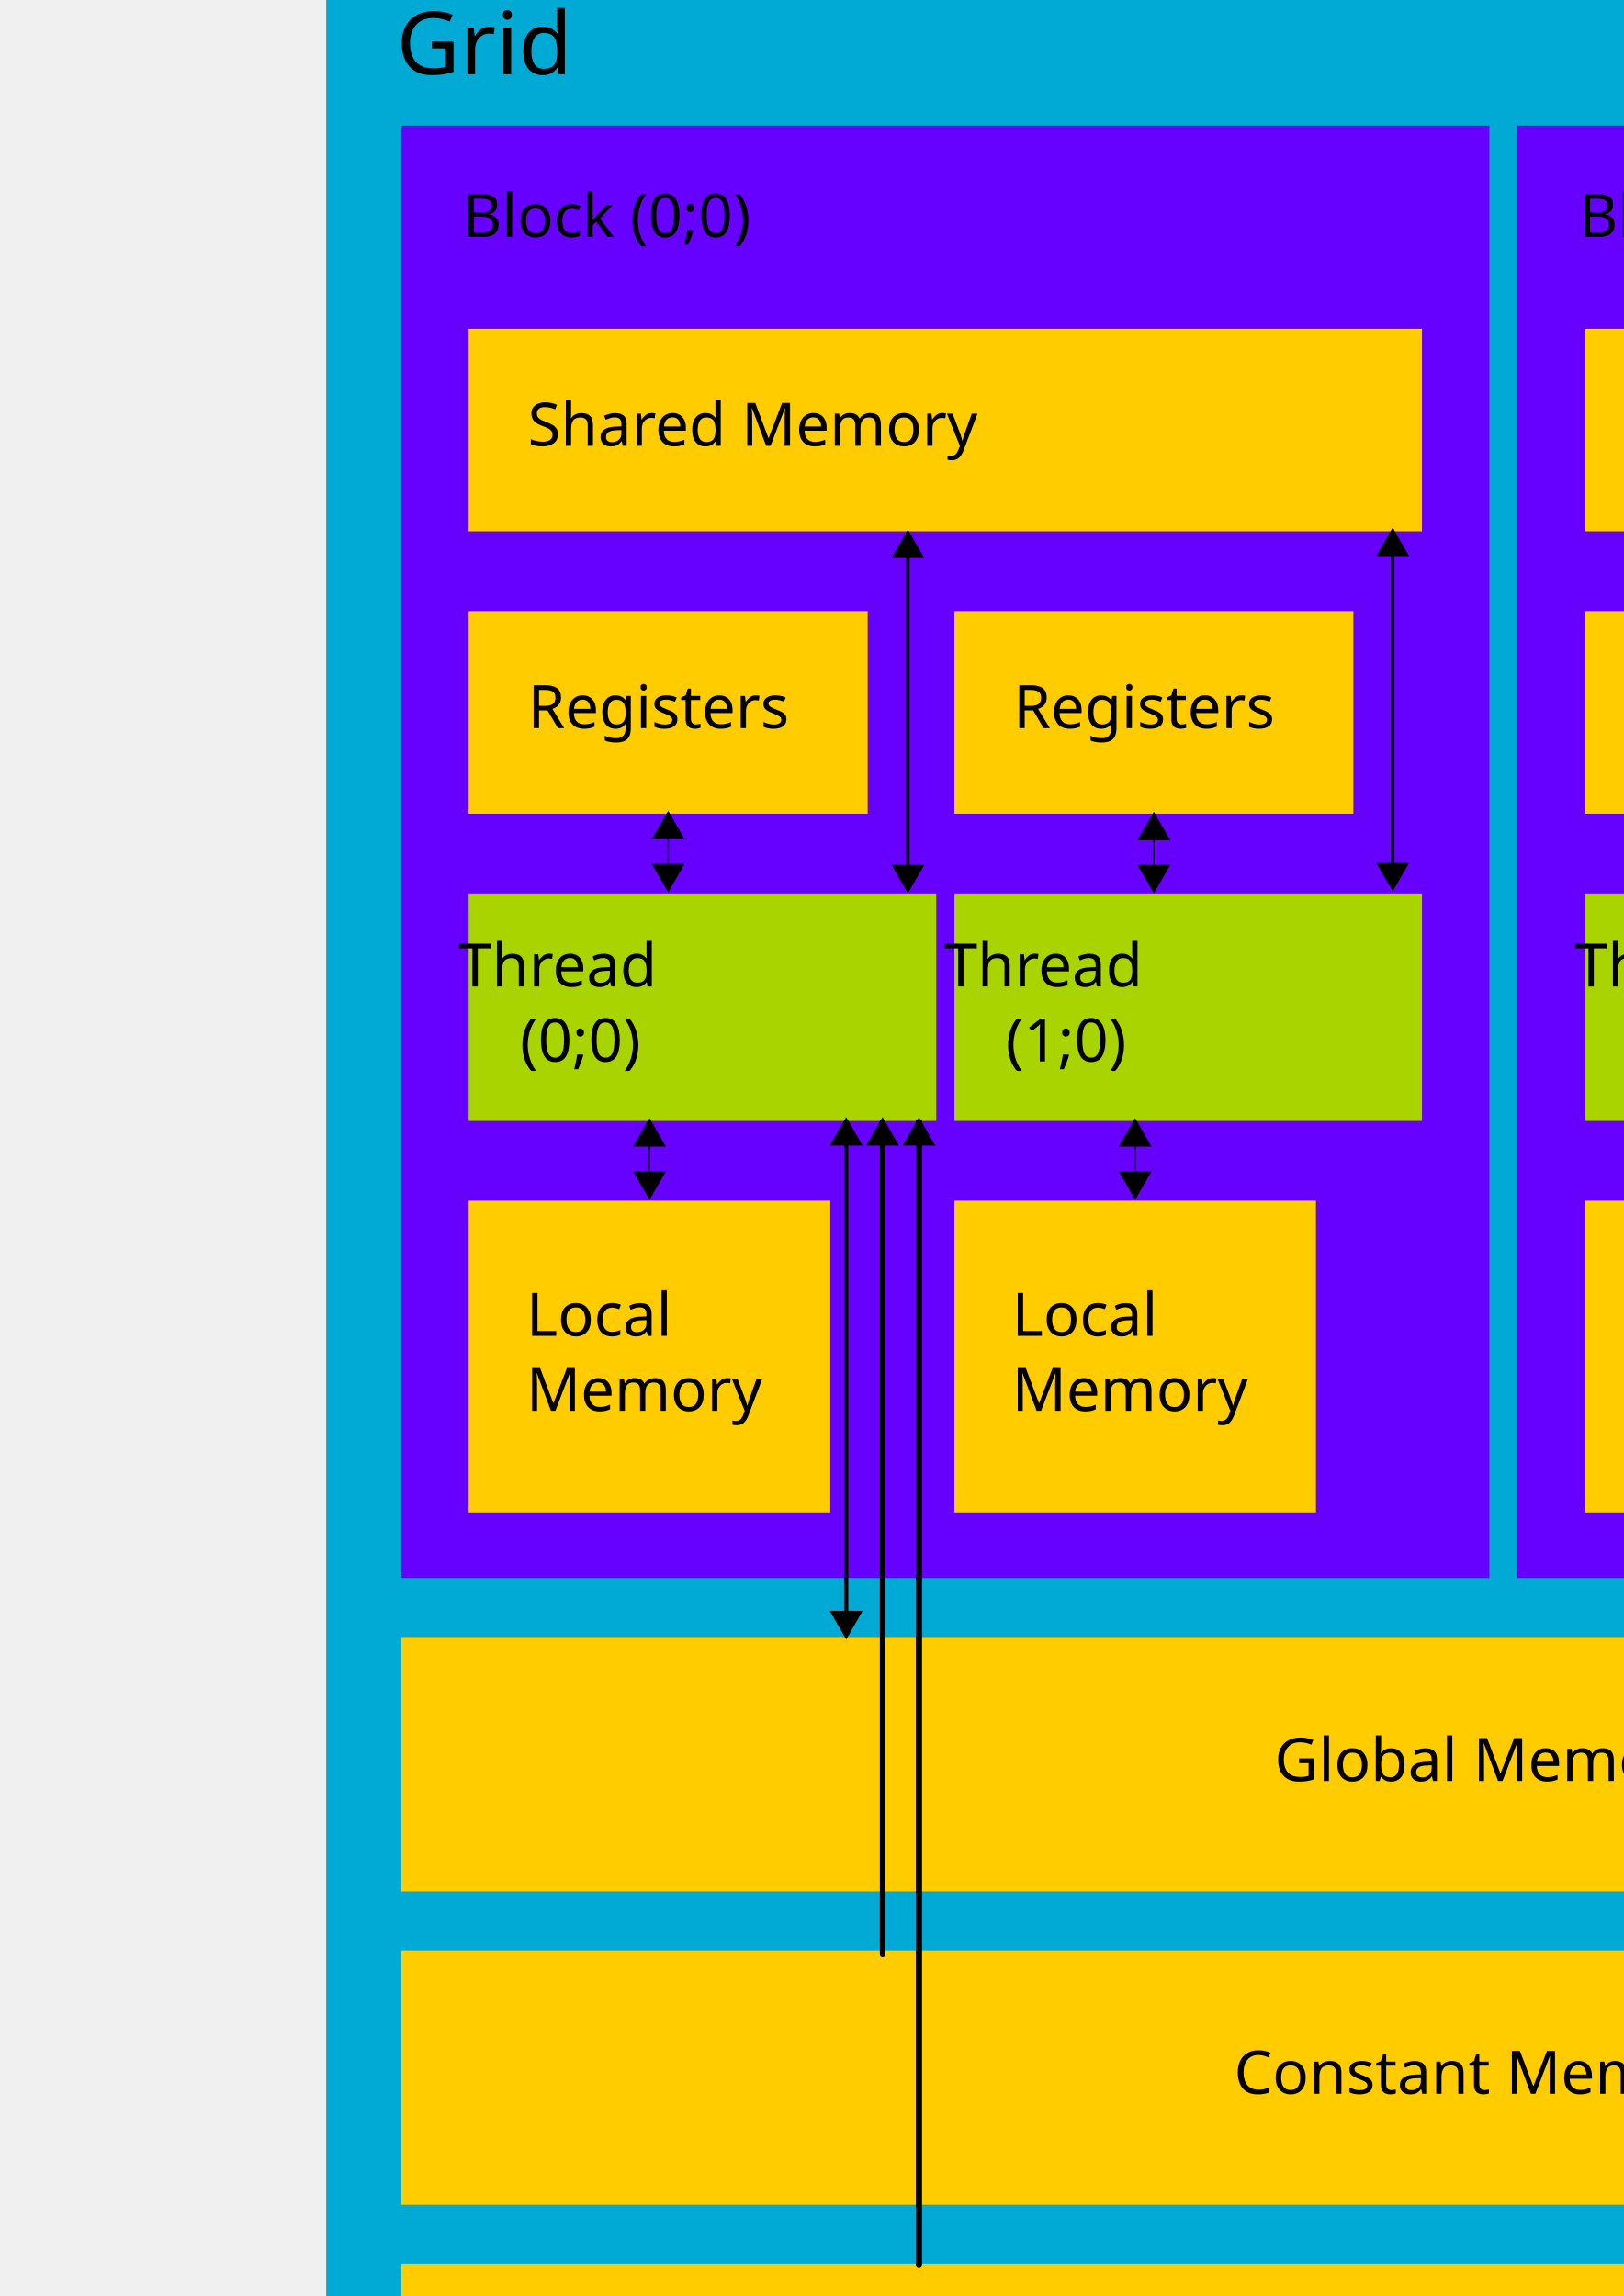
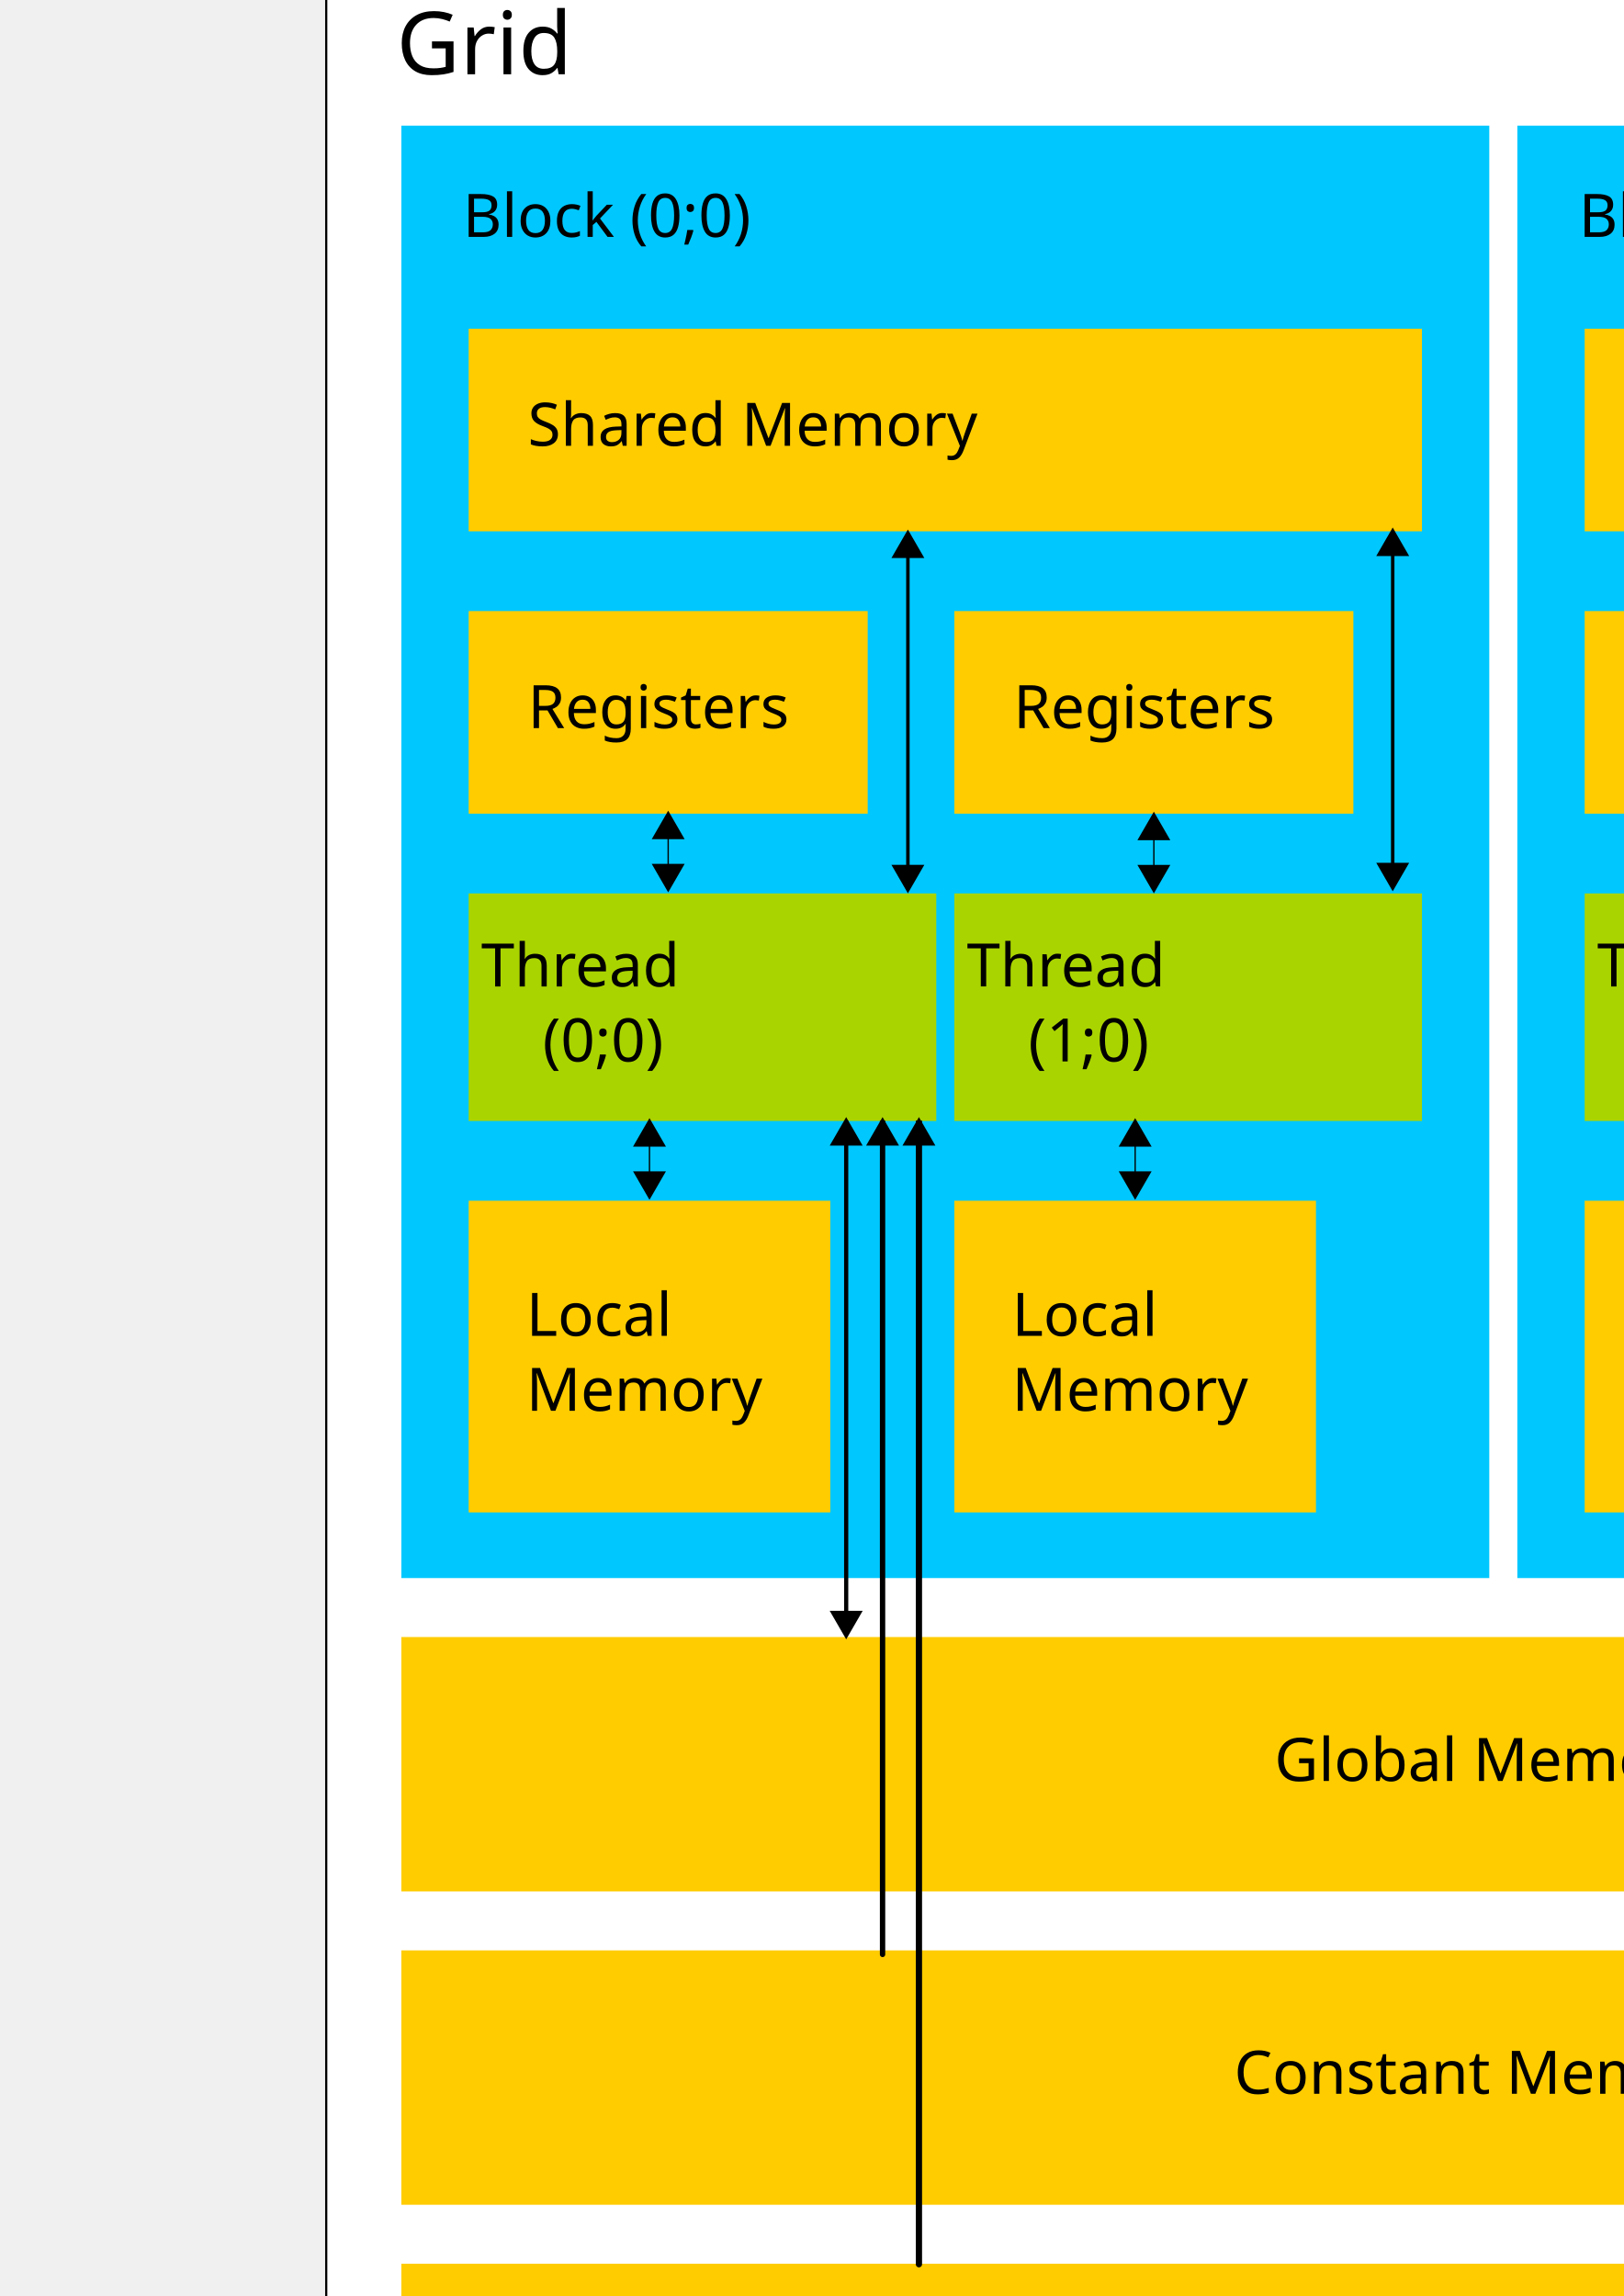
<svg xmlns="http://www.w3.org/2000/svg" width="210mm" height="297mm" viewBox="0 0 744.094 1052.362" id="svg9657" version="1.1">
  <defs id="defs9659" />
  <g id="layer1">
    <flowRoot style="font-style:normal;font-weight:normal;font-size:40px;line-height:125%;font-family:sans-serif;letter-spacing:0px;word-spacing:0px;fill:#000000;fill-opacity:1;stroke:none;stroke-width:1px;stroke-linecap:butt;stroke-linejoin:miter;stroke-opacity:1" id="flowRoot9798" xml:space="preserve">
      <flowRegion id="flowRegion9800">
        <rect y="276.648" x="-205.714" height="58.571" width="421.429" id="rect9802" />
      </flowRegion>
      <flowPara id="flowPara9804" />
    </flowRoot>
    <flowRoot style="font-style:normal;font-weight:normal;font-size:40px;line-height:125%;font-family:sans-serif;letter-spacing:0px;word-spacing:0px;fill:#000000;fill-opacity:1;stroke:none;stroke-width:1px;stroke-linecap:butt;stroke-linejoin:miter;stroke-opacity:1" id="flowRoot9806" xml:space="preserve">
      <flowRegion id="flowRegion9808">
        <rect y="162.362" x="-152.857" height="41.429" width="24.286" id="rect9810" />
      </flowRegion>
      <flowPara id="flowPara9812" />
    </flowRoot>
-     <rect style="fill:#00aad4;fill-opacity:1" id="rect11427" width="1078.843" height="1206.122" x="149.503" y="-20.42" />
+     <rect style="fill:#ffffff;fill-opacity:1;stroke:#000000;stroke-opacity:1" id="rect11427" width="1078.843" height="1206.122" x="149.503" y="-20.42" />
    <g id="g10603" transform="matrix(1.007984,0,0,1,6.269912,9.30585)">
      <rect style="fill:#ffcc00" id="rect9792-1-2" width="1002" height="116.593" x="176.247" y="741.022" />
      <text xml:space="preserve" style="font-style:normal;font-weight:normal;font-size:40px;line-height:125%;font-family:sans-serif;letter-spacing:0px;word-spacing:0px;fill:#000000;fill-opacity:1;stroke:none;stroke-width:1px;stroke-linecap:butt;stroke-linejoin:miter;stroke-opacity:1" x="573.195" y="807" id="text9794-5-2">
        <tspan id="tspan9985-5" x="573.195" y="807" style="font-size:27.5px">Global Memory</tspan>
      </text>
    </g>
    <g id="g10608" transform="matrix(1.007984,0,0,1,12.82755,-30.41562)">
      <rect style="fill:#ffcc00" id="rect9792-1-2-0" width="1002" height="116.593" x="169.741" y="924.365" />
      <text xml:space="preserve" style="font-style:normal;font-weight:normal;font-size:40px;line-height:125%;font-family:sans-serif;letter-spacing:0px;word-spacing:0px;fill:#000000;fill-opacity:1;stroke:none;stroke-width:1px;stroke-linecap:butt;stroke-linejoin:miter;stroke-opacity:1" x="548.347" y="990.074" id="text9794-5-2-7">
        <tspan id="tspan9985-5-3" x="548.347" y="990.074" style="font-size:27.5px">Constant Memory</tspan>
      </text>
    </g>
    <g id="g10613" transform="matrix(1.007984,0,0,1,167.5966,-41.34779)">
      <rect style="fill:#ffcc00" id="rect9792-1-2-9" width="1002" height="116.593" x="16.198" y="1078.919" />
      <text xml:space="preserve" style="font-style:normal;font-weight:normal;font-size:40px;line-height:125%;font-family:sans-serif;letter-spacing:0px;word-spacing:0px;fill:#000000;fill-opacity:1;stroke:none;stroke-width:1px;stroke-linecap:butt;stroke-linejoin:miter;stroke-opacity:1" x="405.701" y="1144.446" id="text9794-5-2-3">
        <tspan id="tspan9985-5-9" x="405.701" y="1144.446" style="font-size:27.5px">Texture Memory</tspan>
      </text>
    </g>
-     <g id="g12548">
-       <rect y="57.586" x="183.924" height="665.714" width="498.571" id="rect10072" style="fill:#6600ff;fill-opacity:1" />
-       <g transform="translate(18.78135,31.24497)" id="g10030">
-         <g id="g9717" transform="translate(293.1427,17.32144)">
-           <rect y="360.934" x="-97.143" height="104.286" width="214.286" id="rect9667" style="fill:#aad400" />
-           <text id="text9669" y="403.57" x="11.242" style="font-style:normal;font-weight:normal;font-size:40px;line-height:125%;font-family:sans-serif;letter-spacing:0px;word-spacing:0px;fill:#000000;fill-opacity:1;stroke:none;stroke-width:1px;stroke-linecap:butt;stroke-linejoin:miter;stroke-opacity:1" xml:space="preserve">
-             <tspan style="font-size:27.5px;text-align:center;text-anchor:middle" y="403.57" x="11.242" id="tspan9671">Thread</tspan>
-             <tspan style="font-size:27.5px;text-align:center;text-anchor:middle" id="tspan9673" y="437.945" x="11.242">(0;0)</tspan>
-           </text>
-         </g>
-         <g id="g9872" transform="translate(293.1427,6.848433e-6)">
-           <rect y="378.255" x="125.429" height="104.286" width="214.286" id="rect9667-5" style="fill:#aad400" />
-           <text id="text9669-2" y="420.891" x="233.814" style="font-style:normal;font-weight:normal;font-size:40px;line-height:125%;font-family:sans-serif;letter-spacing:0px;word-spacing:0px;fill:#000000;fill-opacity:1;stroke:none;stroke-width:1px;stroke-linecap:butt;stroke-linejoin:miter;stroke-opacity:1" xml:space="preserve">
-             <tspan style="font-size:27.5px;text-align:center;text-anchor:middle" y="420.891" x="233.814" id="tspan9671-2">Thread</tspan>
-             <tspan style="font-size:27.5px;text-align:center;text-anchor:middle" y="455.266" x="233.814" id="tspan9749">(1;0)</tspan>
-           </text>
-         </g>
-       </g>
-       <g transform="translate(225.9241,15.2222)" id="g9814">
-         <rect y="264.862" x="-11.143" height="92.857" width="182.857" id="rect9792" style="fill:#ffcc00" />
-         <text id="text9794" y="318.515" x="15.947" style="font-style:normal;font-weight:normal;font-size:40px;line-height:125%;font-family:sans-serif;letter-spacing:0px;word-spacing:0px;fill:#000000;fill-opacity:1;stroke:none;stroke-width:1px;stroke-linecap:butt;stroke-linejoin:miter;stroke-opacity:1" xml:space="preserve">
-           <tspan style="font-size:27.5px" y="318.515" x="15.947" id="tspan9796">Registers</tspan>
+     <rect style="fill:#00c8ff;fill-opacity:1" id="rect10072" width="498.571" height="665.714" x="183.924" y="57.586" />
+     <g id="g10030" transform="translate(18.78135,31.24497)">
+       <g transform="translate(293.1427,17.32144)" id="g9717">
+         <rect style="fill:#aad400" id="rect9667" width="214.286" height="104.286" x="-97.143" y="360.934" />
+         <text xml:space="preserve" style="font-style:normal;font-weight:normal;font-size:40px;line-height:125%;font-family:sans-serif;letter-spacing:0px;word-spacing:0px;fill:#000000;fill-opacity:1;stroke:none;stroke-width:1px;stroke-linecap:butt;stroke-linejoin:miter;stroke-opacity:1" x="11.242" y="403.57" id="text9669">
+           <tspan id="tspan9671" x="11.242" y="403.57" style="font-size:27.5px;text-align:center;text-anchor:middle">Thread</tspan>
+           <tspan x="11.242" y="437.945" id="tspan9673" style="font-size:27.5px;text-align:center;text-anchor:middle">(0;0)</tspan>
        </text>
      </g>
-       <g transform="translate(448.4955,15.2222)" id="g9814-0">
-         <rect y="264.862" x="-11.143" height="92.857" width="182.857" id="rect9792-5" style="fill:#ffcc00" />
-         <text id="text9794-0" y="318.515" x="15.947" style="font-style:normal;font-weight:normal;font-size:40px;line-height:125%;font-family:sans-serif;letter-spacing:0px;word-spacing:0px;fill:#000000;fill-opacity:1;stroke:none;stroke-width:1px;stroke-linecap:butt;stroke-linejoin:miter;stroke-opacity:1" xml:space="preserve">
-           <tspan style="font-size:27.5px" y="318.515" x="15.947" id="tspan9796-1">Registers</tspan>
+       <g transform="translate(293.1427,6.848433e-6)" id="g9872">
+         <rect style="fill:#aad400" id="rect9667-5" width="214.286" height="104.286" x="125.429" y="378.255" />
+         <text xml:space="preserve" style="font-style:normal;font-weight:normal;font-size:40px;line-height:125%;font-family:sans-serif;letter-spacing:0px;word-spacing:0px;fill:#000000;fill-opacity:1;stroke:none;stroke-width:1px;stroke-linecap:butt;stroke-linejoin:miter;stroke-opacity:1" x="233.814" y="420.891" id="text9669-2">
+           <tspan id="tspan9671-2" x="233.814" y="420.891" style="font-size:27.5px;text-align:center;text-anchor:middle">Thread</tspan>
+           <tspan id="tspan9749" x="233.814" y="455.266" style="font-size:27.5px;text-align:center;text-anchor:middle">(1;0)</tspan>
        </text>
      </g>
-       <g transform="translate(311.6383,15.87795)" id="g9927">
-         <rect y="134.791" x="-96.857" height="92.857" width="436.857" id="rect9792-3" style="fill:#ffcc00" />
-         <text id="text9794-7" y="188.443" x="-69.768" style="font-style:normal;font-weight:normal;font-size:40px;line-height:125%;font-family:sans-serif;letter-spacing:0px;word-spacing:0px;fill:#000000;fill-opacity:1;stroke:none;stroke-width:1px;stroke-linecap:butt;stroke-linejoin:miter;stroke-opacity:1" xml:space="preserve">
-           <tspan style="font-size:27.5px" y="188.443" x="-69.768" id="tspan9796-2">Shared Memory</tspan>
+     </g>
+     <g id="g9814" transform="translate(225.9241,15.2222)">
+       <rect style="fill:#ffcc00" id="rect9792" width="182.857" height="92.857" x="-11.143" y="264.862" />
+       <text xml:space="preserve" style="font-style:normal;font-weight:normal;font-size:40px;line-height:125%;font-family:sans-serif;letter-spacing:0px;word-spacing:0px;fill:#000000;fill-opacity:1;stroke:none;stroke-width:1px;stroke-linecap:butt;stroke-linejoin:miter;stroke-opacity:1" x="15.947" y="318.515" id="text9794">
+         <tspan id="tspan9796" x="15.947" y="318.515" style="font-size:27.5px">Registers</tspan>
+       </text>
+     </g>
+     <g id="g9814-0" transform="translate(448.4955,15.2222)">
+       <rect style="fill:#ffcc00" id="rect9792-5" width="182.857" height="92.857" x="-11.143" y="264.862" />
+       <text xml:space="preserve" style="font-style:normal;font-weight:normal;font-size:40px;line-height:125%;font-family:sans-serif;letter-spacing:0px;word-spacing:0px;fill:#000000;fill-opacity:1;stroke:none;stroke-width:1px;stroke-linecap:butt;stroke-linejoin:miter;stroke-opacity:1" x="15.947" y="318.515" id="text9794-0">
+         <tspan id="tspan9796-1" x="15.947" y="318.515" style="font-size:27.5px">Registers</tspan>
+       </text>
+     </g>
+     <g id="g9927" transform="translate(311.6383,15.87795)">
+       <rect style="fill:#ffcc00" id="rect9792-3" width="436.857" height="92.857" x="-96.857" y="134.791" />
+       <text xml:space="preserve" style="font-style:normal;font-weight:normal;font-size:40px;line-height:125%;font-family:sans-serif;letter-spacing:0px;word-spacing:0px;fill:#000000;fill-opacity:1;stroke:none;stroke-width:1px;stroke-linecap:butt;stroke-linejoin:miter;stroke-opacity:1" x="-69.768" y="188.443" id="text9794-7">
+         <tspan id="tspan9796-2" x="-69.768" y="188.443" style="font-size:27.5px">Shared Memory</tspan>
+       </text>
+     </g>
+     <rect y="550.344" x="214.781" height="142.857" width="165.714" id="rect9792-1" style="fill:#ffcc00" />
+     <text id="text9794-5" y="612.266" x="241.168" style="font-style:normal;font-weight:normal;font-size:40px;line-height:125%;font-family:sans-serif;letter-spacing:0px;word-spacing:0px;fill:#000000;fill-opacity:1;stroke:none;stroke-width:1px;stroke-linecap:butt;stroke-linejoin:miter;stroke-opacity:1" xml:space="preserve">
+       <tspan style="font-size:27.5px" y="612.266" x="241.168" id="tspan9796-8">Local</tspan>
+       <tspan style="font-size:27.5px" y="646.641" x="241.168" id="tspan9985">Memory</tspan>
+     </text>
+     <rect y="550.344" x="437.353" height="142.857" width="165.714" id="rect9792-1-3" style="fill:#ffcc00" />
+     <text id="text9794-5-1" y="612.266" x="463.739" style="font-style:normal;font-weight:normal;font-size:40px;line-height:125%;font-family:sans-serif;letter-spacing:0px;word-spacing:0px;fill:#000000;fill-opacity:1;stroke:none;stroke-width:1px;stroke-linecap:butt;stroke-linejoin:miter;stroke-opacity:1" xml:space="preserve">
+       <tspan style="font-size:27.5px" y="612.266" x="463.739" id="tspan9796-8-8">Local</tspan>
+       <tspan style="font-size:27.5px" y="646.641" x="463.739" id="tspan9985-1">Memory</tspan>
+     </text>
+     <text xml:space="preserve" style="font-style:normal;font-weight:normal;font-size:40px;line-height:125%;font-family:sans-serif;letter-spacing:0px;word-spacing:0px;fill:#000000;fill-opacity:1;stroke:none;stroke-width:1px;stroke-linecap:butt;stroke-linejoin:miter;stroke-opacity:1" x="212.096" y="108.578" id="text10191">
+       <tspan id="tspan10193" x="212.096" y="108.578" style="font-size:27.5px">Block (0;0)</tspan>
+     </text>
+     <path style="fill:none;fill-rule:evenodd;stroke:#000000;stroke-width:1.579px;stroke-linecap:butt;stroke-linejoin:miter;stroke-opacity:1" d="m 416.056,244.326 c 0,356.584 0,0 0,0 z" id="path10378" />
+     <path style="fill:#000000" id="path10382" d="m 423.603,255.779 -15.093,0 7.547,-13.071 z" />
+     <path style="fill:#000000" id="path10382-6" d="m 423.603,-396.385 -15.093,0 7.547,-13.071 z" transform="scale(1,-1)" />
+     <path style="fill:none;fill-rule:evenodd;stroke:#000000;stroke-width:1.579px;stroke-linecap:butt;stroke-linejoin:miter;stroke-opacity:1" d="m 638.239,243.403 c 0,356.584 0,0 0,0 z" id="path10378-7" />
+     <path style="fill:#000000" id="path10382-5" d="m 645.785,254.856 -15.093,0 7.547,-13.071 z" />
+     <path style="fill:#000000" id="path10382-6-5" d="m 645.785,-395.462 -15.093,0 7.547,-13.071 z" transform="scale(1,-1)" />
+     <path style="fill:none;fill-rule:evenodd;stroke:#000000;stroke-width:0.61px;stroke-linecap:butt;stroke-linejoin:miter;stroke-opacity:1" d="m 528.781,379.21 c 0,53.159 0,0 0,0 z" id="path10378-5" />
+     <path style="fill:#000000" id="path10382-8" d="m 536.328,385.108 -15.093,0 7.547,-13.071 z" />
+     <path style="fill:#000000" id="path10382-6-7" d="m 536.328,-396.413 -15.093,0 7.547,-13.071 z" transform="scale(1,-1)" />
+     <path style="fill:none;fill-rule:evenodd;stroke:#000000;stroke-width:0.61px;stroke-linecap:butt;stroke-linejoin:miter;stroke-opacity:1" d="m 306.21,378.743 c 0,53.159 0,0 0,0 z" id="path10378-5-9" />
+     <path style="fill:#000000" id="path10382-8-7" d="m 313.756,384.64 -15.093,0 7.547,-13.071 z" />
+     <path style="fill:#000000" id="path10382-6-7-8" d="m 313.756,-395.946 -15.093,0 7.547,-13.071 z" transform="scale(1,-1)" />
+     <path style="fill:none;fill-rule:evenodd;stroke:#000000;stroke-width:0.61px;stroke-linecap:butt;stroke-linejoin:miter;stroke-opacity:1" d="m 297.638,519.659 c 0,53.159 0,0 0,0 z" id="path10378-5-9-9" />
+     <path style="fill:#000000" id="path10382-8-7-5" d="m 305.185,525.557 -15.093,0 7.547,-13.071 z" />
+     <path style="fill:#000000" id="path10382-6-7-8-4" d="m 305.185,-536.863 -15.093,0 7.547,-13.071 z" transform="scale(1,-1)" />
+     <path style="fill:none;fill-rule:evenodd;stroke:#000000;stroke-width:0.61px;stroke-linecap:butt;stroke-linejoin:miter;stroke-opacity:1" d="m 520.21,519.659 c 0,53.159 0,0 0,0 z" id="path10378-5-9-99" />
+     <path style="fill:#000000" id="path10382-8-7-3" d="m 527.756,525.557 -15.093,0 7.547,-13.071 z" />
+     <path style="fill:#000000" id="path10382-6-7-8-2" d="m 527.756,-536.863 -15.093,0 7.547,-13.071 z" transform="scale(1,-1)" />
+     <g id="g10754" transform="translate(3.924038,6.391041)">
+       <path id="path10378-0" d="m 383.858,507.24 c 0,521.404 0,0 0,0 z" style="fill:none;fill-rule:evenodd;stroke:#000000;stroke-width:1.91px;stroke-linecap:butt;stroke-linejoin:miter;stroke-opacity:1" />
+       <path d="m 391.405,518.693 -15.093,0 7.547,-13.071 z" id="path10382-2" style="fill:#000000" />
+     </g>
+     <path style="fill:none;fill-rule:evenodd;stroke:#000000;stroke-width:2.453px;stroke-linecap:butt;stroke-linejoin:miter;stroke-opacity:1" d="m 404.45,513.631 c 0,860.058 0,0 0,0 z" id="path10378-0-8" />
+     <path style="fill:#000000" id="path10382-2-3" d="m 411.996,525.084 -15.093,0 7.547,-13.071 z" />
+     <path style="fill:none;fill-rule:evenodd;stroke:#000000;stroke-width:2.872px;stroke-linecap:butt;stroke-linejoin:miter;stroke-opacity:1" d="m 421.117,513.631 c 0,1179.392 0,0 0,0 z" id="path10378-0-4" />
+     <path style="fill:#000000" id="path10382-2-9" d="m 428.664,525.084 -15.093,0 7.547,-13.071 z" />
+     <path style="fill:#000000" id="path10382-6-7-8-4-6" d="m 395.329,-738.322 -15.093,0 7.547,-13.071 z" transform="scale(1,-1)" />
+     <path style="fill:none;fill-rule:evenodd;stroke:#000000;stroke-width:2.872px;stroke-linecap:butt;stroke-linejoin:miter;stroke-opacity:1" d="m 932.546,513.631 c 0,1179.392 0,0 0,0 z" id="path10378-0-4-2" />
+     <rect style="fill:#00c8ff;fill-opacity:1" id="rect10072-8" width="498.571" height="665.714" x="695.353" y="57.586" />
+     <g id="g10030-8" transform="translate(530.2099,31.24497)">
+       <g transform="translate(293.1427,17.32144)" id="g9717-5">
+         <rect style="fill:#aad400" id="rect9667-3" width="214.286" height="104.286" x="-97.143" y="360.934" />
+         <text xml:space="preserve" style="font-style:normal;font-weight:normal;font-size:40px;line-height:125%;font-family:sans-serif;letter-spacing:0px;word-spacing:0px;fill:#000000;fill-opacity:1;stroke:none;stroke-width:1px;stroke-linecap:butt;stroke-linejoin:miter;stroke-opacity:1" x="11.242" y="403.57" id="text9669-0">
+           <tspan id="tspan9671-3" x="11.242" y="403.57" style="font-size:27.5px;text-align:center;text-anchor:middle">Thread</tspan>
+           <tspan x="11.242" y="437.945" id="tspan9673-7" style="font-size:27.5px;text-align:center;text-anchor:middle">(0;0)</tspan>
        </text>
      </g>
-       <rect style="fill:#ffcc00" id="rect9792-1" width="165.714" height="142.857" x="214.781" y="550.344" />
-       <text xml:space="preserve" style="font-style:normal;font-weight:normal;font-size:40px;line-height:125%;font-family:sans-serif;letter-spacing:0px;word-spacing:0px;fill:#000000;fill-opacity:1;stroke:none;stroke-width:1px;stroke-linecap:butt;stroke-linejoin:miter;stroke-opacity:1" x="241.168" y="612.266" id="text9794-5">
-         <tspan id="tspan9796-8" x="241.168" y="612.266" style="font-size:27.5px">Local</tspan>
-         <tspan id="tspan9985" x="241.168" y="646.641" style="font-size:27.5px">Memory</tspan>
-       </text>
-       <rect style="fill:#ffcc00" id="rect9792-1-3" width="165.714" height="142.857" x="437.353" y="550.344" />
-       <text xml:space="preserve" style="font-style:normal;font-weight:normal;font-size:40px;line-height:125%;font-family:sans-serif;letter-spacing:0px;word-spacing:0px;fill:#000000;fill-opacity:1;stroke:none;stroke-width:1px;stroke-linecap:butt;stroke-linejoin:miter;stroke-opacity:1" x="463.739" y="612.266" id="text9794-5-1">
-         <tspan id="tspan9796-8-8" x="463.739" y="612.266" style="font-size:27.5px">Local</tspan>
-         <tspan id="tspan9985-1" x="463.739" y="646.641" style="font-size:27.5px">Memory</tspan>
-       </text>
-       <text id="text10191" y="108.578" x="212.096" style="font-style:normal;font-weight:normal;font-size:40px;line-height:125%;font-family:sans-serif;letter-spacing:0px;word-spacing:0px;fill:#000000;fill-opacity:1;stroke:none;stroke-width:1px;stroke-linecap:butt;stroke-linejoin:miter;stroke-opacity:1" xml:space="preserve">
-         <tspan style="font-size:27.5px" y="108.578" x="212.096" id="tspan10193">Block (0;0)</tspan>
-       </text>
-       <path id="path10378" d="m 416.056,244.326 c 0,356.584 0,0 0,0 z" style="fill:none;fill-rule:evenodd;stroke:#000000;stroke-width:1.579px;stroke-linecap:butt;stroke-linejoin:miter;stroke-opacity:1" />
-       <path d="m 423.603,255.779 -15.093,0 7.547,-13.071 z" id="path10382" style="fill:#000000" />
-       <path transform="scale(1,-1)" d="m 423.603,-396.385 -15.093,0 7.547,-13.071 z" id="path10382-6" style="fill:#000000" />
-       <path id="path10378-7" d="m 638.239,243.403 c 0,356.584 0,0 0,0 z" style="fill:none;fill-rule:evenodd;stroke:#000000;stroke-width:1.579px;stroke-linecap:butt;stroke-linejoin:miter;stroke-opacity:1" />
-       <path d="m 645.785,254.856 -15.093,0 7.547,-13.071 z" id="path10382-5" style="fill:#000000" />
-       <path transform="scale(1,-1)" d="m 645.785,-395.462 -15.093,0 7.547,-13.071 z" id="path10382-6-5" style="fill:#000000" />
-       <path id="path10378-5" d="m 528.781,379.21 c 0,53.159 0,0 0,0 z" style="fill:none;fill-rule:evenodd;stroke:#000000;stroke-width:0.61px;stroke-linecap:butt;stroke-linejoin:miter;stroke-opacity:1" />
-       <path d="m 536.328,385.108 -15.093,0 7.547,-13.071 z" id="path10382-8" style="fill:#000000" />
-       <path transform="scale(1,-1)" d="m 536.328,-396.413 -15.093,0 7.547,-13.071 z" id="path10382-6-7" style="fill:#000000" />
-       <path id="path10378-5-9" d="m 306.21,378.743 c 0,53.159 0,0 0,0 z" style="fill:none;fill-rule:evenodd;stroke:#000000;stroke-width:0.61px;stroke-linecap:butt;stroke-linejoin:miter;stroke-opacity:1" />
-       <path d="m 313.756,384.64 -15.093,0 7.547,-13.071 z" id="path10382-8-7" style="fill:#000000" />
-       <path transform="scale(1,-1)" d="m 313.756,-395.946 -15.093,0 7.547,-13.071 z" id="path10382-6-7-8" style="fill:#000000" />
-       <path id="path10378-5-9-9" d="m 297.638,519.659 c 0,53.159 0,0 0,0 z" style="fill:none;fill-rule:evenodd;stroke:#000000;stroke-width:0.61px;stroke-linecap:butt;stroke-linejoin:miter;stroke-opacity:1" />
-       <path d="m 305.185,525.557 -15.093,0 7.547,-13.071 z" id="path10382-8-7-5" style="fill:#000000" />
-       <path transform="scale(1,-1)" d="m 305.185,-536.863 -15.093,0 7.547,-13.071 z" id="path10382-6-7-8-4" style="fill:#000000" />
-       <path id="path10378-5-9-99" d="m 520.21,519.659 c 0,53.159 0,0 0,0 z" style="fill:none;fill-rule:evenodd;stroke:#000000;stroke-width:0.61px;stroke-linecap:butt;stroke-linejoin:miter;stroke-opacity:1" />
-       <path d="m 527.756,525.557 -15.093,0 7.547,-13.071 z" id="path10382-8-7-3" style="fill:#000000" />
-       <path transform="scale(1,-1)" d="m 527.756,-536.863 -15.093,0 7.547,-13.071 z" id="path10382-6-7-8-2" style="fill:#000000" />
-       <g transform="translate(3.924038,6.391041)" id="g10754">
-         <path style="fill:none;fill-rule:evenodd;stroke:#000000;stroke-width:1.91px;stroke-linecap:butt;stroke-linejoin:miter;stroke-opacity:1" d="m 383.858,507.24 c 0,521.404 0,0 0,0 z" id="path10378-0" />
-         <path style="fill:#000000" id="path10382-2" d="m 391.405,518.693 -15.093,0 7.547,-13.071 z" />
-       </g>
-       <path id="path10378-0-8" d="m 404.45,513.631 c 0,860.058 0,0 0,0 z" style="fill:none;fill-rule:evenodd;stroke:#000000;stroke-width:2.453px;stroke-linecap:butt;stroke-linejoin:miter;stroke-opacity:1" />
-       <path d="m 411.996,525.084 -15.093,0 7.547,-13.071 z" id="path10382-2-3" style="fill:#000000" />
-       <path id="path10378-0-4" d="m 421.117,513.631 c 0,1179.392 0,0 0,0 z" style="fill:none;fill-rule:evenodd;stroke:#000000;stroke-width:2.872px;stroke-linecap:butt;stroke-linejoin:miter;stroke-opacity:1" />
-       <path d="m 428.664,525.084 -15.093,0 7.547,-13.071 z" id="path10382-2-9" style="fill:#000000" />
-       <path transform="scale(1,-1)" d="m 395.329,-738.322 -15.093,0 7.547,-13.071 z" id="path10382-6-7-8-4-6" style="fill:#000000" />
-     </g>
-     <g id="g12486">
-       <path id="path10378-0-4-2" d="m 932.546,513.631 c 0,1179.392 0,0 0,0 z" style="fill:none;fill-rule:evenodd;stroke:#000000;stroke-width:2.872px;stroke-linecap:butt;stroke-linejoin:miter;stroke-opacity:1" />
-       <rect y="57.586" x="695.353" height="665.714" width="498.571" id="rect10072-8" style="fill:#6600ff;fill-opacity:1" />
-       <g transform="translate(530.2099,31.24497)" id="g10030-8">
-         <g id="g9717-5" transform="translate(293.1427,17.32144)">
-           <rect y="360.934" x="-97.143" height="104.286" width="214.286" id="rect9667-3" style="fill:#aad400" />
-           <text id="text9669-0" y="403.57" x="11.242" style="font-style:normal;font-weight:normal;font-size:40px;line-height:125%;font-family:sans-serif;letter-spacing:0px;word-spacing:0px;fill:#000000;fill-opacity:1;stroke:none;stroke-width:1px;stroke-linecap:butt;stroke-linejoin:miter;stroke-opacity:1" xml:space="preserve">
-             <tspan style="font-size:27.5px;text-align:center;text-anchor:middle" y="403.57" x="11.242" id="tspan9671-3">Thread</tspan>
-             <tspan style="font-size:27.5px;text-align:center;text-anchor:middle" id="tspan9673-7" y="437.945" x="11.242">(0;0)</tspan>
-           </text>
-         </g>
-         <g id="g9872-7" transform="translate(293.1427,6.848433e-6)">
-           <rect y="378.255" x="125.429" height="104.286" width="214.286" id="rect9667-5-0" style="fill:#aad400" />
-           <text id="text9669-2-4" y="420.891" x="233.814" style="font-style:normal;font-weight:normal;font-size:40px;line-height:125%;font-family:sans-serif;letter-spacing:0px;word-spacing:0px;fill:#000000;fill-opacity:1;stroke:none;stroke-width:1px;stroke-linecap:butt;stroke-linejoin:miter;stroke-opacity:1" xml:space="preserve">
-             <tspan style="font-size:27.5px;text-align:center;text-anchor:middle" y="420.891" x="233.814" id="tspan9671-2-6">Thread</tspan>
-             <tspan style="font-size:27.5px;text-align:center;text-anchor:middle" y="455.266" x="233.814" id="tspan9749-9">(1;0)</tspan>
-           </text>
-         </g>
-       </g>
-       <g transform="translate(737.3526,15.2222)" id="g9814-2">
-         <rect y="264.862" x="-11.143" height="92.857" width="182.857" id="rect9792-7" style="fill:#ffcc00" />
-         <text id="text9794-8" y="318.515" x="15.947" style="font-style:normal;font-weight:normal;font-size:40px;line-height:125%;font-family:sans-serif;letter-spacing:0px;word-spacing:0px;fill:#000000;fill-opacity:1;stroke:none;stroke-width:1px;stroke-linecap:butt;stroke-linejoin:miter;stroke-opacity:1" xml:space="preserve">
-           <tspan style="font-size:27.5px" y="318.515" x="15.947" id="tspan9796-9">Registers</tspan>
+       <g transform="translate(293.1427,6.848433e-6)" id="g9872-7">
+         <rect style="fill:#aad400" id="rect9667-5-0" width="214.286" height="104.286" x="125.429" y="378.255" />
+         <text xml:space="preserve" style="font-style:normal;font-weight:normal;font-size:40px;line-height:125%;font-family:sans-serif;letter-spacing:0px;word-spacing:0px;fill:#000000;fill-opacity:1;stroke:none;stroke-width:1px;stroke-linecap:butt;stroke-linejoin:miter;stroke-opacity:1" x="233.814" y="420.891" id="text9669-2-4">
+           <tspan id="tspan9671-2-6" x="233.814" y="420.891" style="font-size:27.5px;text-align:center;text-anchor:middle">Thread</tspan>
+           <tspan id="tspan9749-9" x="233.814" y="455.266" style="font-size:27.5px;text-align:center;text-anchor:middle">(1;0)</tspan>
        </text>
      </g>
-       <g transform="translate(959.924,15.2222)" id="g9814-0-4">
-         <rect y="264.862" x="-11.143" height="92.857" width="182.857" id="rect9792-5-9" style="fill:#ffcc00" />
-         <text id="text9794-0-9" y="318.515" x="15.947" style="font-style:normal;font-weight:normal;font-size:40px;line-height:125%;font-family:sans-serif;letter-spacing:0px;word-spacing:0px;fill:#000000;fill-opacity:1;stroke:none;stroke-width:1px;stroke-linecap:butt;stroke-linejoin:miter;stroke-opacity:1" xml:space="preserve">
-           <tspan style="font-size:27.5px" y="318.515" x="15.947" id="tspan9796-1-4">Registers</tspan>
-         </text>
-       </g>
-       <g transform="translate(823.0669,15.87795)" id="g9927-5">
-         <rect y="134.791" x="-96.857" height="92.857" width="436.857" id="rect9792-3-8" style="fill:#ffcc00" />
-         <text id="text9794-7-5" y="188.443" x="-69.768" style="font-style:normal;font-weight:normal;font-size:40px;line-height:125%;font-family:sans-serif;letter-spacing:0px;word-spacing:0px;fill:#000000;fill-opacity:1;stroke:none;stroke-width:1px;stroke-linecap:butt;stroke-linejoin:miter;stroke-opacity:1" xml:space="preserve">
-           <tspan style="font-size:27.5px" y="188.443" x="-69.768" id="tspan9796-2-3">Shared Memory</tspan>
-         </text>
-       </g>
-       <rect style="fill:#ffcc00" id="rect9792-1-21" width="165.714" height="142.857" x="726.21" y="550.344" />
-       <text xml:space="preserve" style="font-style:normal;font-weight:normal;font-size:40px;line-height:125%;font-family:sans-serif;letter-spacing:0px;word-spacing:0px;fill:#000000;fill-opacity:1;stroke:none;stroke-width:1px;stroke-linecap:butt;stroke-linejoin:miter;stroke-opacity:1" x="752.596" y="612.266" id="text9794-5-18">
-         <tspan id="tspan9796-8-4" x="752.596" y="612.266" style="font-size:27.5px">Local</tspan>
-         <tspan id="tspan9985-2" x="752.596" y="646.641" style="font-size:27.5px">Memory</tspan>
+     </g>
+     <g id="g9814-2" transform="translate(737.3526,15.2222)">
+       <rect style="fill:#ffcc00" id="rect9792-7" width="182.857" height="92.857" x="-11.143" y="264.862" />
+       <text xml:space="preserve" style="font-style:normal;font-weight:normal;font-size:40px;line-height:125%;font-family:sans-serif;letter-spacing:0px;word-spacing:0px;fill:#000000;fill-opacity:1;stroke:none;stroke-width:1px;stroke-linecap:butt;stroke-linejoin:miter;stroke-opacity:1" x="15.947" y="318.515" id="text9794-8">
+         <tspan id="tspan9796-9" x="15.947" y="318.515" style="font-size:27.5px">Registers</tspan>
      </text>
-       <rect style="fill:#ffcc00" id="rect9792-1-3-8" width="165.714" height="142.857" x="948.781" y="550.344" />
-       <text xml:space="preserve" style="font-style:normal;font-weight:normal;font-size:40px;line-height:125%;font-family:sans-serif;letter-spacing:0px;word-spacing:0px;fill:#000000;fill-opacity:1;stroke:none;stroke-width:1px;stroke-linecap:butt;stroke-linejoin:miter;stroke-opacity:1" x="975.168" y="612.266" id="text9794-5-1-3">
-         <tspan id="tspan9796-8-8-8" x="975.168" y="612.266" style="font-size:27.5px">Local</tspan>
-         <tspan id="tspan9985-1-6" x="975.168" y="646.641" style="font-size:27.5px">Memory</tspan>
+     </g>
+     <g id="g9814-0-4" transform="translate(959.924,15.2222)">
+       <rect style="fill:#ffcc00" id="rect9792-5-9" width="182.857" height="92.857" x="-11.143" y="264.862" />
+       <text xml:space="preserve" style="font-style:normal;font-weight:normal;font-size:40px;line-height:125%;font-family:sans-serif;letter-spacing:0px;word-spacing:0px;fill:#000000;fill-opacity:1;stroke:none;stroke-width:1px;stroke-linecap:butt;stroke-linejoin:miter;stroke-opacity:1" x="15.947" y="318.515" id="text9794-0-9">
+         <tspan id="tspan9796-1-4" x="15.947" y="318.515" style="font-size:27.5px">Registers</tspan>
      </text>
-       <text id="text10191-9" y="108.578" x="723.524" style="font-style:normal;font-weight:normal;font-size:40px;line-height:125%;font-family:sans-serif;letter-spacing:0px;word-spacing:0px;fill:#000000;fill-opacity:1;stroke:none;stroke-width:1px;stroke-linecap:butt;stroke-linejoin:miter;stroke-opacity:1" xml:space="preserve">
-         <tspan style="font-size:27.5px" y="108.578" x="723.524" id="tspan10193-8">Block (1;0)</tspan>
+     </g>
+     <g id="g9927-5" transform="translate(823.0669,15.87795)">
+       <rect style="fill:#ffcc00" id="rect9792-3-8" width="436.857" height="92.857" x="-96.857" y="134.791" />
+       <text xml:space="preserve" style="font-style:normal;font-weight:normal;font-size:40px;line-height:125%;font-family:sans-serif;letter-spacing:0px;word-spacing:0px;fill:#000000;fill-opacity:1;stroke:none;stroke-width:1px;stroke-linecap:butt;stroke-linejoin:miter;stroke-opacity:1" x="-69.768" y="188.443" id="text9794-7-5">
+         <tspan id="tspan9796-2-3" x="-69.768" y="188.443" style="font-size:27.5px">Shared Memory</tspan>
      </text>
-       <path id="path10378-1" d="m 927.485,244.326 c 0,356.584 0,0 0,0 z" style="fill:none;fill-rule:evenodd;stroke:#000000;stroke-width:1.579px;stroke-linecap:butt;stroke-linejoin:miter;stroke-opacity:1" />
-       <path d="m 935.031,255.779 -15.093,0 7.547,-13.071 z" id="path10382-0" style="fill:#000000" />
-       <path transform="scale(1,-1)" d="m 935.031,-396.385 -15.093,0 7.547,-13.071 z" id="path10382-6-6" style="fill:#000000" />
-       <path id="path10378-7-8" d="m 1149.667,243.403 c 0,356.584 0,0 0,0 z" style="fill:none;fill-rule:evenodd;stroke:#000000;stroke-width:1.579px;stroke-linecap:butt;stroke-linejoin:miter;stroke-opacity:1" />
-       <path d="m 1157.214,254.856 -15.093,0 7.547,-13.071 z" id="path10382-5-0" style="fill:#000000" />
-       <path transform="scale(1,-1)" d="m 1157.214,-395.462 -15.093,0 7.547,-13.071 z" id="path10382-6-5-1" style="fill:#000000" />
-       <path id="path10378-5-0" d="m 1040.21,379.21 c 0,53.159 0,0 0,0 z" style="fill:none;fill-rule:evenodd;stroke:#000000;stroke-width:0.61px;stroke-linecap:butt;stroke-linejoin:miter;stroke-opacity:1" />
-       <path d="m 1047.756,385.108 -15.093,0 7.547,-13.071 z" id="path10382-8-2" style="fill:#000000" />
-       <path transform="scale(1,-1)" d="m 1047.756,-396.413 -15.093,0 7.547,-13.071 z" id="path10382-6-7-1" style="fill:#000000" />
-       <path id="path10378-5-9-8" d="m 817.638,378.743 c 0,53.159 0,0 0,0 z" style="fill:none;fill-rule:evenodd;stroke:#000000;stroke-width:0.61px;stroke-linecap:butt;stroke-linejoin:miter;stroke-opacity:1" />
-       <path d="m 825.185,384.64 -15.093,0 7.547,-13.071 z" id="path10382-8-7-7" style="fill:#000000" />
-       <path transform="scale(1,-1)" d="m 825.185,-395.946 -15.093,0 7.547,-13.071 z" id="path10382-6-7-8-1" style="fill:#000000" />
-       <path id="path10378-5-9-9-6" d="m 809.067,519.659 c 0,53.159 0,0 0,0 z" style="fill:none;fill-rule:evenodd;stroke:#000000;stroke-width:0.61px;stroke-linecap:butt;stroke-linejoin:miter;stroke-opacity:1" />
-       <path d="m 816.613,525.557 -15.093,0 7.547,-13.071 z" id="path10382-8-7-5-5" style="fill:#000000" />
-       <path transform="scale(1,-1)" d="m 816.613,-536.863 -15.093,0 7.547,-13.071 z" id="path10382-6-7-8-4-9" style="fill:#000000" />
-       <path id="path10378-5-9-99-0" d="m 1031.638,519.659 c 0,53.159 0,0 0,0 z" style="fill:none;fill-rule:evenodd;stroke:#000000;stroke-width:0.61px;stroke-linecap:butt;stroke-linejoin:miter;stroke-opacity:1" />
-       <path d="m 1039.185,525.557 -15.093,0 7.547,-13.071 z" id="path10382-8-7-3-1" style="fill:#000000" />
-       <path transform="scale(1,-1)" d="m 1039.185,-536.863 -15.093,0 7.547,-13.071 z" id="path10382-6-7-8-2-5" style="fill:#000000" />
-       <g transform="translate(515.3526,6.391041)" id="g10754-8">
-         <path style="fill:none;fill-rule:evenodd;stroke:#000000;stroke-width:1.91px;stroke-linecap:butt;stroke-linejoin:miter;stroke-opacity:1" d="m 383.858,507.24 c 0,521.404 0,0 0,0 z" id="path10378-0-9" />
-         <path style="fill:#000000" id="path10382-2-2" d="m 391.405,518.693 -15.093,0 7.547,-13.071 z" />
-       </g>
-       <path id="path10378-0-8-7" d="m 915.878,513.631 c 0,860.058 0,0 0,0 z" style="fill:none;fill-rule:evenodd;stroke:#000000;stroke-width:2.453px;stroke-linecap:butt;stroke-linejoin:miter;stroke-opacity:1" />
-       <path d="m 923.425,525.084 -15.093,0 7.547,-13.071 z" id="path10382-2-3-5" style="fill:#000000" />
-       <path d="m 940.092,525.084 -15.093,0 7.547,-13.071 z" id="path10382-2-9-9" style="fill:#000000" />
-       <path transform="scale(1,-1)" d="m 906.757,-738.322 -15.093,0 7.547,-13.071 z" id="path10382-6-7-8-4-6-2" style="fill:#000000" />
    </g>
+     <rect y="550.344" x="726.21" height="142.857" width="165.714" id="rect9792-1-21" style="fill:#ffcc00" />
+     <text id="text9794-5-18" y="612.266" x="752.596" style="font-style:normal;font-weight:normal;font-size:40px;line-height:125%;font-family:sans-serif;letter-spacing:0px;word-spacing:0px;fill:#000000;fill-opacity:1;stroke:none;stroke-width:1px;stroke-linecap:butt;stroke-linejoin:miter;stroke-opacity:1" xml:space="preserve">
+       <tspan style="font-size:27.5px" y="612.266" x="752.596" id="tspan9796-8-4">Local</tspan>
+       <tspan style="font-size:27.5px" y="646.641" x="752.596" id="tspan9985-2">Memory</tspan>
+     </text>
+     <rect y="550.344" x="948.781" height="142.857" width="165.714" id="rect9792-1-3-8" style="fill:#ffcc00" />
+     <text id="text9794-5-1-3" y="612.266" x="975.168" style="font-style:normal;font-weight:normal;font-size:40px;line-height:125%;font-family:sans-serif;letter-spacing:0px;word-spacing:0px;fill:#000000;fill-opacity:1;stroke:none;stroke-width:1px;stroke-linecap:butt;stroke-linejoin:miter;stroke-opacity:1" xml:space="preserve">
+       <tspan style="font-size:27.5px" y="612.266" x="975.168" id="tspan9796-8-8-8">Local</tspan>
+       <tspan style="font-size:27.5px" y="646.641" x="975.168" id="tspan9985-1-6">Memory</tspan>
+     </text>
+     <text xml:space="preserve" style="font-style:normal;font-weight:normal;font-size:40px;line-height:125%;font-family:sans-serif;letter-spacing:0px;word-spacing:0px;fill:#000000;fill-opacity:1;stroke:none;stroke-width:1px;stroke-linecap:butt;stroke-linejoin:miter;stroke-opacity:1" x="723.524" y="108.578" id="text10191-9">
+       <tspan id="tspan10193-8" x="723.524" y="108.578" style="font-size:27.5px">Block (1;0)</tspan>
+     </text>
+     <path style="fill:none;fill-rule:evenodd;stroke:#000000;stroke-width:1.579px;stroke-linecap:butt;stroke-linejoin:miter;stroke-opacity:1" d="m 927.485,244.326 c 0,356.584 0,0 0,0 z" id="path10378-1" />
+     <path style="fill:#000000" id="path10382-0" d="m 935.031,255.779 -15.093,0 7.547,-13.071 z" />
+     <path style="fill:#000000" id="path10382-6-6" d="m 935.031,-396.385 -15.093,0 7.547,-13.071 z" transform="scale(1,-1)" />
+     <path style="fill:none;fill-rule:evenodd;stroke:#000000;stroke-width:1.579px;stroke-linecap:butt;stroke-linejoin:miter;stroke-opacity:1" d="m 1149.667,243.403 c 0,356.584 0,0 0,0 z" id="path10378-7-8" />
+     <path style="fill:#000000" id="path10382-5-0" d="m 1157.214,254.856 -15.093,0 7.547,-13.071 z" />
+     <path style="fill:#000000" id="path10382-6-5-1" d="m 1157.214,-395.462 -15.093,0 7.547,-13.071 z" transform="scale(1,-1)" />
+     <path style="fill:none;fill-rule:evenodd;stroke:#000000;stroke-width:0.61px;stroke-linecap:butt;stroke-linejoin:miter;stroke-opacity:1" d="m 1040.21,379.21 c 0,53.159 0,0 0,0 z" id="path10378-5-0" />
+     <path style="fill:#000000" id="path10382-8-2" d="m 1047.756,385.108 -15.093,0 7.547,-13.071 z" />
+     <path style="fill:#000000" id="path10382-6-7-1" d="m 1047.756,-396.413 -15.093,0 7.547,-13.071 z" transform="scale(1,-1)" />
+     <path style="fill:none;fill-rule:evenodd;stroke:#000000;stroke-width:0.61px;stroke-linecap:butt;stroke-linejoin:miter;stroke-opacity:1" d="m 817.638,378.743 c 0,53.159 0,0 0,0 z" id="path10378-5-9-8" />
+     <path style="fill:#000000" id="path10382-8-7-7" d="m 825.185,384.64 -15.093,0 7.547,-13.071 z" />
+     <path style="fill:#000000" id="path10382-6-7-8-1" d="m 825.185,-395.946 -15.093,0 7.547,-13.071 z" transform="scale(1,-1)" />
+     <path style="fill:none;fill-rule:evenodd;stroke:#000000;stroke-width:0.61px;stroke-linecap:butt;stroke-linejoin:miter;stroke-opacity:1" d="m 809.067,519.659 c 0,53.159 0,0 0,0 z" id="path10378-5-9-9-6" />
+     <path style="fill:#000000" id="path10382-8-7-5-5" d="m 816.613,525.557 -15.093,0 7.547,-13.071 z" />
+     <path style="fill:#000000" id="path10382-6-7-8-4-9" d="m 816.613,-536.863 -15.093,0 7.547,-13.071 z" transform="scale(1,-1)" />
+     <path style="fill:none;fill-rule:evenodd;stroke:#000000;stroke-width:0.61px;stroke-linecap:butt;stroke-linejoin:miter;stroke-opacity:1" d="m 1031.638,519.659 c 0,53.159 0,0 0,0 z" id="path10378-5-9-99-0" />
+     <path style="fill:#000000" id="path10382-8-7-3-1" d="m 1039.185,525.557 -15.093,0 7.547,-13.071 z" />
+     <path style="fill:#000000" id="path10382-6-7-8-2-5" d="m 1039.185,-536.863 -15.093,0 7.547,-13.071 z" transform="scale(1,-1)" />
+     <g id="g10754-8" transform="translate(515.3526,6.391041)">
+       <path id="path10378-0-9" d="m 383.858,507.24 c 0,521.404 0,0 0,0 z" style="fill:none;fill-rule:evenodd;stroke:#000000;stroke-width:1.91px;stroke-linecap:butt;stroke-linejoin:miter;stroke-opacity:1" />
+       <path d="m 391.405,518.693 -15.093,0 7.547,-13.071 z" id="path10382-2-2" style="fill:#000000" />
+     </g>
+     <path style="fill:none;fill-rule:evenodd;stroke:#000000;stroke-width:2.453px;stroke-linecap:butt;stroke-linejoin:miter;stroke-opacity:1" d="m 915.878,513.631 c 0,860.058 0,0 0,0 z" id="path10378-0-8-7" />
+     <path style="fill:#000000" id="path10382-2-3-5" d="m 923.425,525.084 -15.093,0 7.547,-13.071 z" />
+     <path style="fill:#000000" id="path10382-2-9-9" d="m 940.092,525.084 -15.093,0 7.547,-13.071 z" />
+     <path style="fill:#000000" id="path10382-6-7-8-4-6-2" d="m 906.757,-738.322 -15.093,0 7.547,-13.071 z" transform="scale(1,-1)" />
    <text xml:space="preserve" style="font-style:normal;font-weight:normal;font-size:40px;line-height:125%;font-family:sans-serif;letter-spacing:0px;word-spacing:0px;fill:#000000;fill-opacity:1;stroke:none;stroke-width:1px;stroke-linecap:butt;stroke-linejoin:miter;stroke-opacity:1" x="181.678" y="34.047" id="text12229">
      <tspan id="tspan12231" x="181.678" y="34.047">Grid</tspan>
    </text>
  </g>
</svg>
